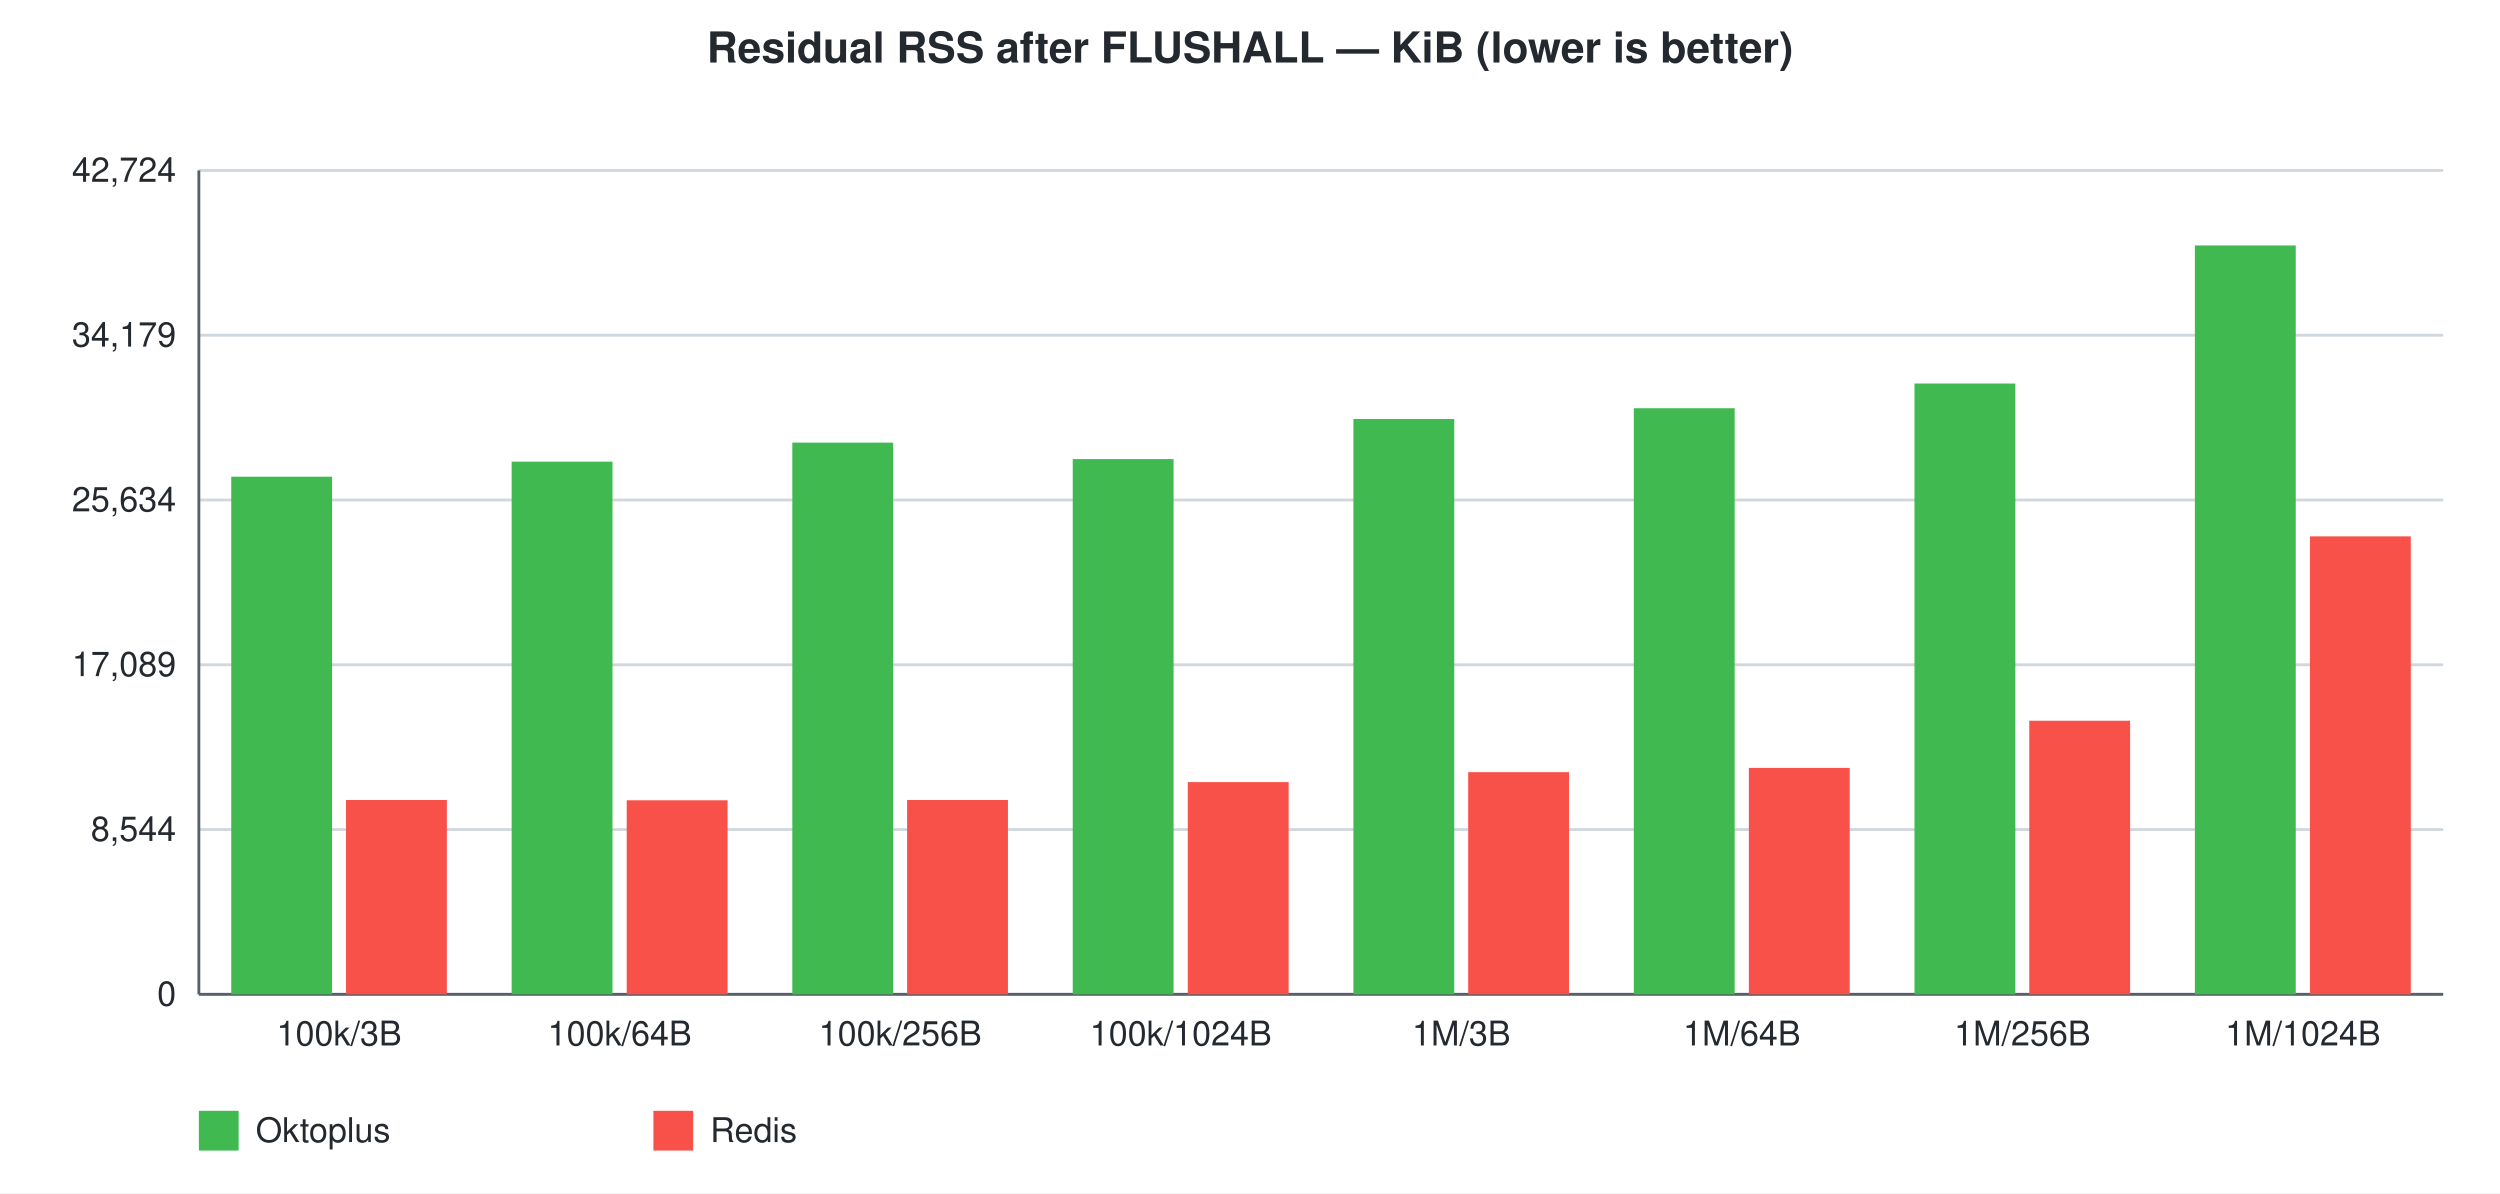
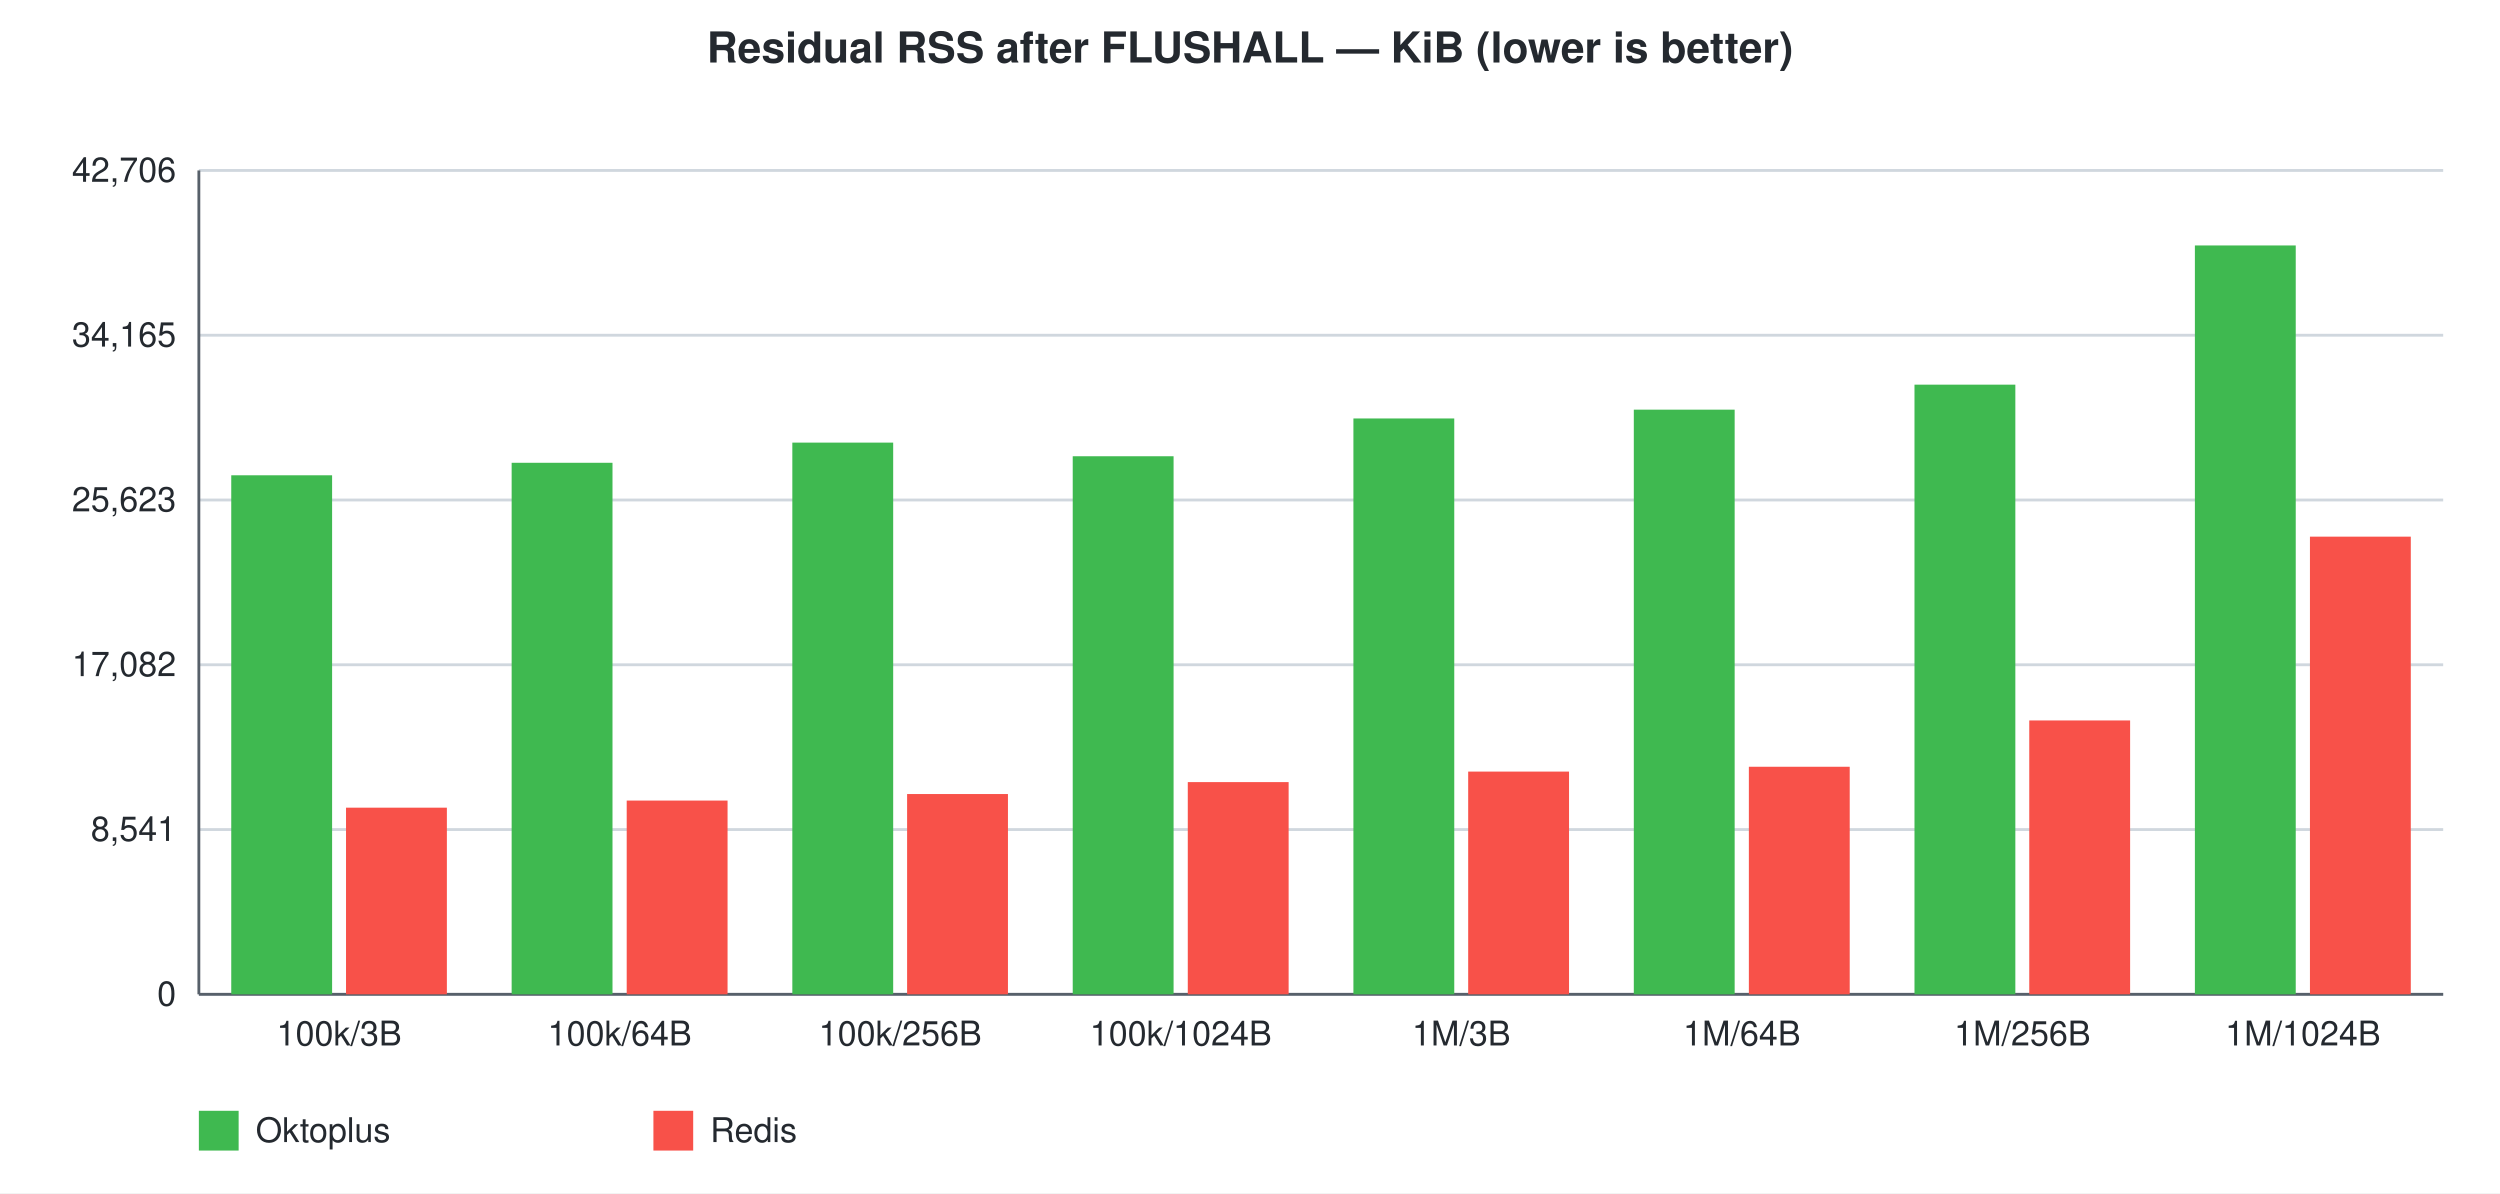
<svg xmlns="http://www.w3.org/2000/svg" width="880" height="420" viewBox="0 0 880 420" font-family="-apple-system, Segoe UI, Helvetica, Arial, sans-serif" font-size="12">
  <rect width="880" height="420" fill="#ffffff" />
  <text x="440.0" y="22" text-anchor="middle" fill="#24292f" font-size="15" font-weight="600">Residual RSS after FLUSHALL — KiB (lower is better)</text>
  <line x1="70" y1="350.0" x2="860" y2="350.0" stroke="#d0d7de" stroke-width="1" />
  <text x="62" y="354.0" text-anchor="end" fill="#24292f">0</text>
  <line x1="70" y1="292.0" x2="860" y2="292.0" stroke="#d0d7de" stroke-width="1" />
-   <text x="62" y="296.0" text-anchor="end" fill="#24292f">8,544</text>
+   <text x="62" y="296.0" text-anchor="end" fill="#24292f">8,541</text>
  <line x1="70" y1="234.0" x2="860" y2="234.0" stroke="#d0d7de" stroke-width="1" />
-   <text x="62" y="238.0" text-anchor="end" fill="#24292f">17,089</text>
+   <text x="62" y="238.0" text-anchor="end" fill="#24292f">17,082</text>
  <line x1="70" y1="176" x2="860" y2="176" stroke="#d0d7de" stroke-width="1" />
-   <text x="62" y="180" text-anchor="end" fill="#24292f">25,634</text>
-   <line x1="70" y1="118" x2="860" y2="118" stroke="#d0d7de" stroke-width="1" />
-   <text x="62" y="122" text-anchor="end" fill="#24292f">34,179</text>
+   <text x="62" y="180" text-anchor="end" fill="#24292f">25,623</text>
+   <line x1="70" y1="118.0" x2="860" y2="118.0" stroke="#d0d7de" stroke-width="1" />
+   <text x="62" y="122.0" text-anchor="end" fill="#24292f">34,165</text>
  <line x1="70" y1="60.0" x2="860" y2="60.0" stroke="#d0d7de" stroke-width="1" />
-   <text x="62" y="64.0" text-anchor="end" fill="#24292f">42,724</text>
+   <text x="62" y="64.0" text-anchor="end" fill="#24292f">42,706</text>
  <line x1="70" y1="60" x2="70" y2="350" stroke="#57606a" stroke-width="1" />
  <line x1="70" y1="350" x2="860" y2="350" stroke="#57606a" stroke-width="1" />
  <text x="119.375" y="368" text-anchor="middle" fill="#24292f">100k/3B</text>
-   <rect x="81.4" y="167.8" width="35.5" height="182.2" fill="#3fb950" />
-   <rect x="121.8" y="281.6" width="35.5" height="68.4" fill="#f85149" />
+   <rect x="81.4" y="167.3" width="35.5" height="182.7" fill="#3fb950" />
+   <rect x="121.8" y="284.3" width="35.5" height="65.7" fill="#f85149" />
  <text x="218.125" y="368" text-anchor="middle" fill="#24292f">100k/64B</text>
-   <rect x="180.1" y="162.5" width="35.5" height="187.5" fill="#3fb950" />
-   <rect x="220.6" y="281.7" width="35.5" height="68.3" fill="#f85149" />
+   <rect x="180.1" y="162.9" width="35.5" height="187.1" fill="#3fb950" />
+   <rect x="220.6" y="281.8" width="35.5" height="68.2" fill="#f85149" />
  <text x="316.875" y="368" text-anchor="middle" fill="#24292f">100k/256B</text>
  <rect x="278.9" y="155.8" width="35.5" height="194.2" fill="#3fb950" />
-   <rect x="319.3" y="281.6" width="35.5" height="68.4" fill="#f85149" />
+   <rect x="319.3" y="279.5" width="35.5" height="70.5" fill="#f85149" />
  <text x="415.625" y="368" text-anchor="middle" fill="#24292f">100k/1024B</text>
-   <rect x="377.6" y="161.6" width="35.5" height="188.4" fill="#3fb950" />
+   <rect x="377.6" y="160.6" width="35.5" height="189.4" fill="#3fb950" />
  <rect x="418.1" y="275.3" width="35.5" height="74.7" fill="#f85149" />
  <text x="514.375" y="368" text-anchor="middle" fill="#24292f">1M/3B</text>
-   <rect x="476.4" y="147.5" width="35.5" height="202.5" fill="#3fb950" />
-   <rect x="516.8" y="271.8" width="35.5" height="78.2" fill="#f85149" />
+   <rect x="476.4" y="147.3" width="35.5" height="202.7" fill="#3fb950" />
+   <rect x="516.8" y="271.6" width="35.5" height="78.4" fill="#f85149" />
  <text x="613.125" y="368" text-anchor="middle" fill="#24292f">1M/64B</text>
-   <rect x="575.1" y="143.7" width="35.5" height="206.3" fill="#3fb950" />
-   <rect x="615.6" y="270.3" width="35.5" height="79.7" fill="#f85149" />
+   <rect x="575.1" y="144.2" width="35.5" height="205.8" fill="#3fb950" />
+   <rect x="615.6" y="269.9" width="35.5" height="80.1" fill="#f85149" />
  <text x="711.875" y="368" text-anchor="middle" fill="#24292f">1M/256B</text>
-   <rect x="673.9" y="135.0" width="35.5" height="215.0" fill="#3fb950" />
-   <rect x="714.3" y="253.7" width="35.5" height="96.3" fill="#f85149" />
+   <rect x="673.9" y="135.4" width="35.5" height="214.6" fill="#3fb950" />
+   <rect x="714.3" y="253.6" width="35.5" height="96.4" fill="#f85149" />
  <text x="810.625" y="368" text-anchor="middle" fill="#24292f">1M/1024B</text>
  <rect x="772.6" y="86.4" width="35.5" height="263.6" fill="#3fb950" />
-   <rect x="813.1" y="188.8" width="35.5" height="161.2" fill="#f85149" />
+   <rect x="813.1" y="188.9" width="35.5" height="161.1" fill="#f85149" />
  <rect x="70" y="391" width="14" height="14" fill="#3fb950" />
  <text x="90" y="402" fill="#24292f">Oktoplus</text>
  <rect x="230" y="391" width="14" height="14" fill="#f85149" />
  <text x="250" y="402" fill="#24292f">Redis</text>
</svg>
